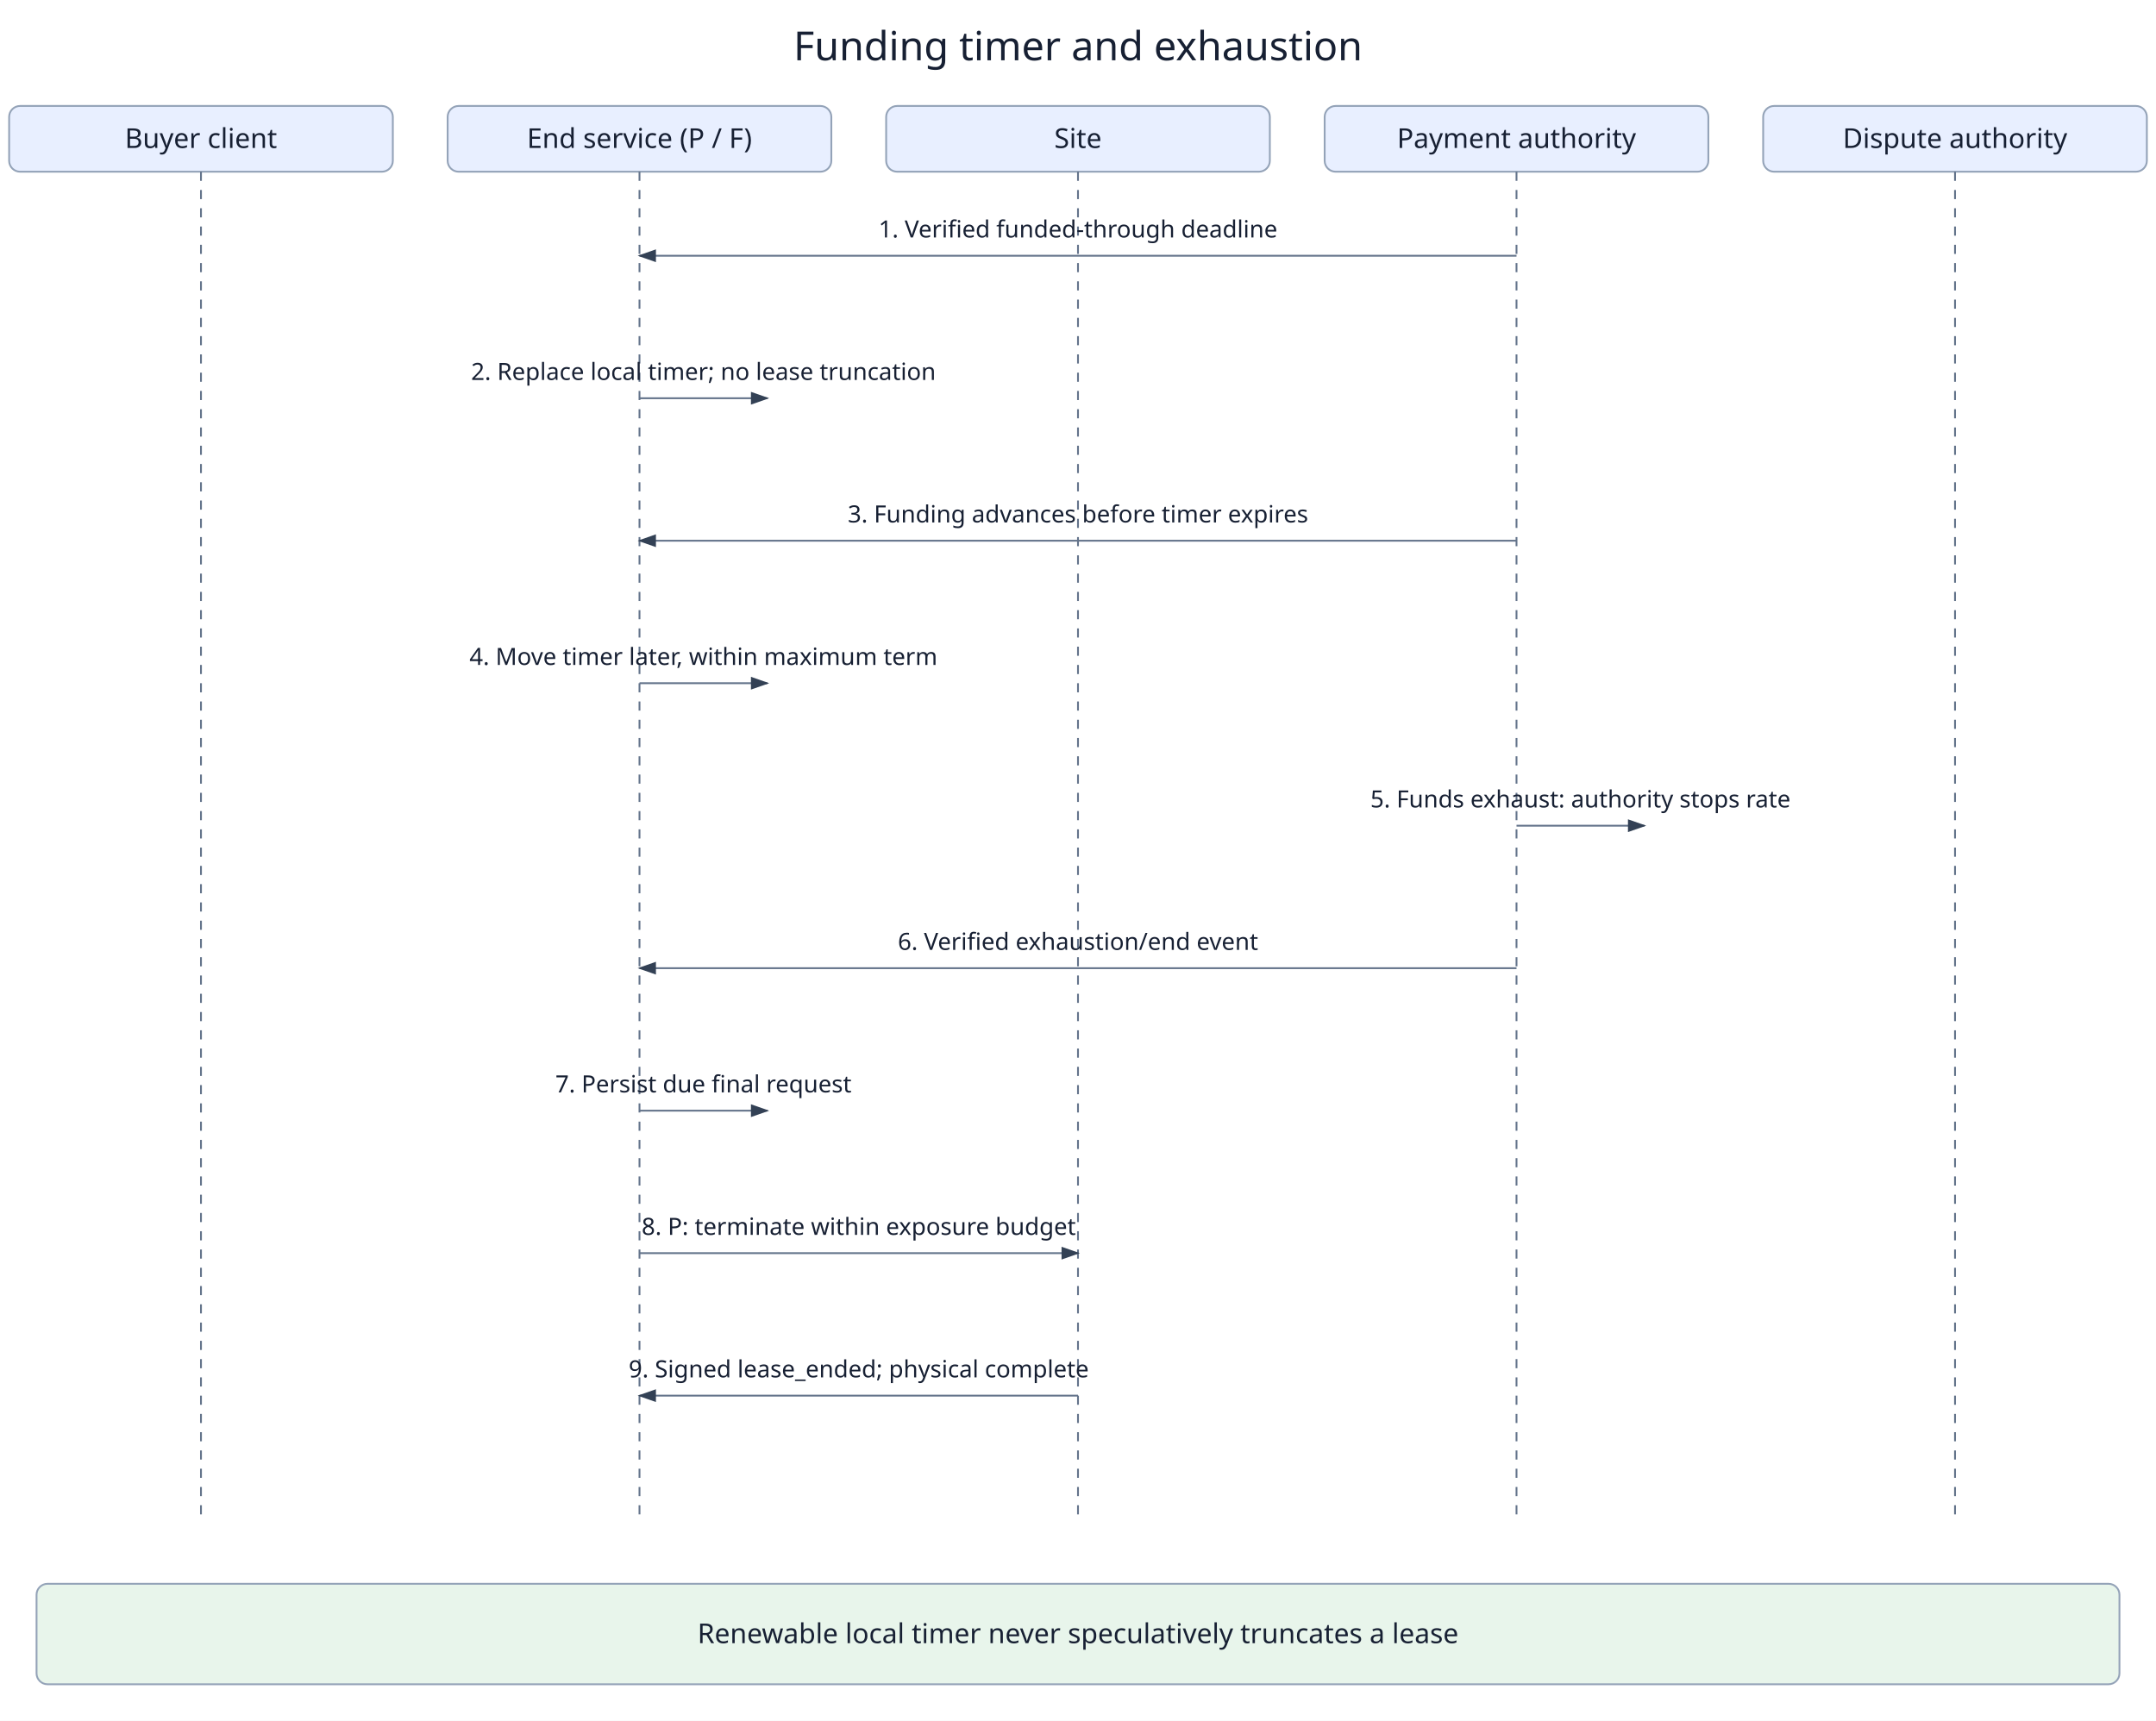
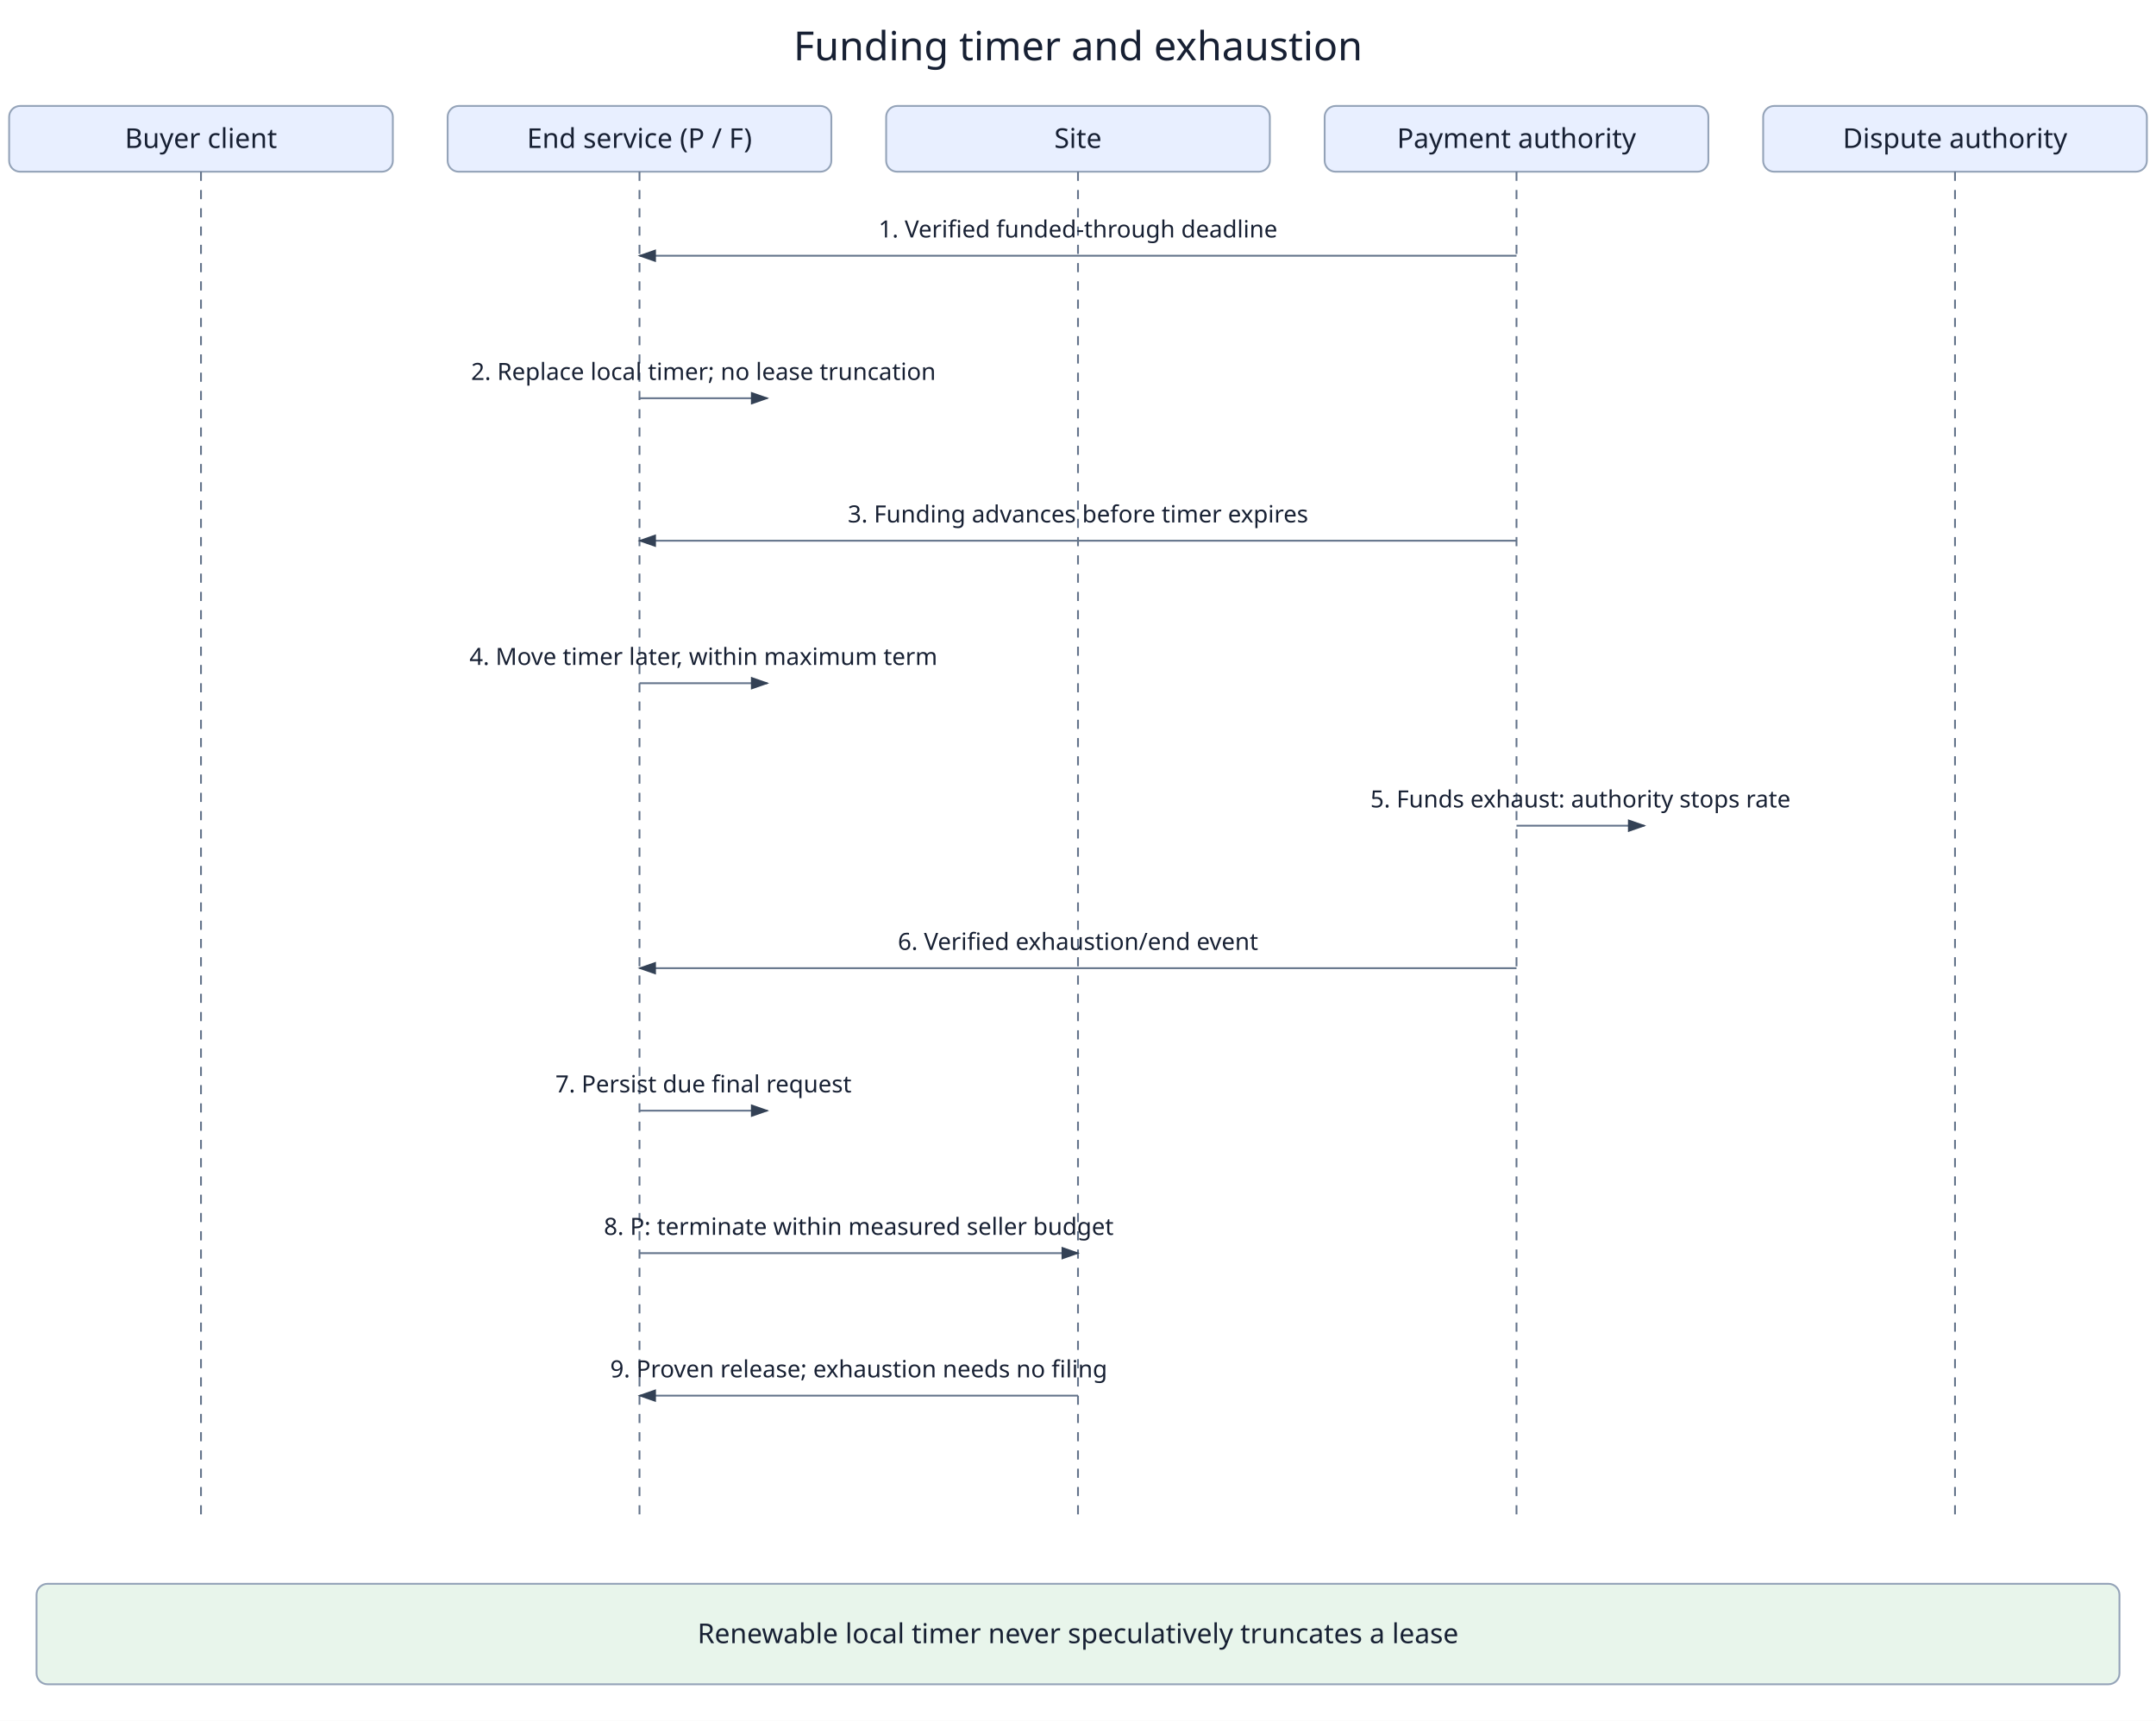
- <svg xmlns="http://www.w3.org/2000/svg" width="1180" height="942" viewBox="0 0 1180 942" content="&lt;mxfile host=&quot;app.diagrams.net&quot;&gt;&lt;diagram name=&quot;Funding timer and exhaustion&quot; id=&quot;06-funds-exhausted&quot;&gt;&lt;mxGraphModel pageWidth=&quot;1180&quot; pageHeight=&quot;942&quot;&gt;&lt;root&gt;&lt;mxCell id=&quot;0&quot; /&gt;&lt;mxCell id=&quot;1&quot; parent=&quot;0&quot; /&gt;&lt;mxCell id=&quot;title&quot; value=&quot;Funding timer and exhaustion&quot; style=&quot;text;fontSize=22;align=center;&quot; vertex=&quot;1&quot; parent=&quot;1&quot;&gt;&lt;mxGeometry x=&quot;20&quot; y=&quot;10&quot; width=&quot;1140&quot; height=&quot;36&quot; as=&quot;geometry&quot; /&gt;&lt;/mxCell&gt;&lt;mxCell id=&quot;head0&quot; value=&quot;Buyer client&quot; style=&quot;rounded=1;fillColor=#e8efff;fontSize=15;&quot; vertex=&quot;1&quot; parent=&quot;1&quot;&gt;&lt;mxGeometry x=&quot;5&quot; y=&quot;58&quot; width=&quot;210&quot; height=&quot;36&quot; as=&quot;geometry&quot; /&gt;&lt;/mxCell&gt;&lt;mxCell id=&quot;line0&quot; style=&quot;dashed=1;endArrow=none;strokeColor=#94a3b8;&quot; edge=&quot;1&quot; parent=&quot;1&quot;&gt;&lt;mxGeometry relative=&quot;1&quot; as=&quot;geometry&quot;&gt;&lt;mxPoint x=&quot;110&quot; y=&quot;94&quot; as=&quot;sourcePoint&quot; /&gt;&lt;mxPoint x=&quot;110&quot; y=&quot;832&quot; as=&quot;targetPoint&quot; /&gt;&lt;/mxGeometry&gt;&lt;/mxCell&gt;&lt;mxCell id=&quot;head1&quot; value=&quot;End service (P / F)&quot; style=&quot;rounded=1;fillColor=#e8efff;fontSize=15;&quot; vertex=&quot;1&quot; parent=&quot;1&quot;&gt;&lt;mxGeometry x=&quot;245&quot; y=&quot;58&quot; width=&quot;210&quot; height=&quot;36&quot; as=&quot;geometry&quot; /&gt;&lt;/mxCell&gt;&lt;mxCell id=&quot;line1&quot; style=&quot;dashed=1;endArrow=none;strokeColor=#94a3b8;&quot; edge=&quot;1&quot; parent=&quot;1&quot;&gt;&lt;mxGeometry relative=&quot;1&quot; as=&quot;geometry&quot;&gt;&lt;mxPoint x=&quot;350&quot; y=&quot;94&quot; as=&quot;sourcePoint&quot; /&gt;&lt;mxPoint x=&quot;350&quot; y=&quot;832&quot; as=&quot;targetPoint&quot; /&gt;&lt;/mxGeometry&gt;&lt;/mxCell&gt;&lt;mxCell id=&quot;head2&quot; value=&quot;Site&quot; style=&quot;rounded=1;fillColor=#e8efff;fontSize=15;&quot; vertex=&quot;1&quot; parent=&quot;1&quot;&gt;&lt;mxGeometry x=&quot;485&quot; y=&quot;58&quot; width=&quot;210&quot; height=&quot;36&quot; as=&quot;geometry&quot; /&gt;&lt;/mxCell&gt;&lt;mxCell id=&quot;line2&quot; style=&quot;dashed=1;endArrow=none;strokeColor=#94a3b8;&quot; edge=&quot;1&quot; parent=&quot;1&quot;&gt;&lt;mxGeometry relative=&quot;1&quot; as=&quot;geometry&quot;&gt;&lt;mxPoint x=&quot;590&quot; y=&quot;94&quot; as=&quot;sourcePoint&quot; /&gt;&lt;mxPoint x=&quot;590&quot; y=&quot;832&quot; as=&quot;targetPoint&quot; /&gt;&lt;/mxGeometry&gt;&lt;/mxCell&gt;&lt;mxCell id=&quot;head3&quot; value=&quot;Payment authority&quot; style=&quot;rounded=1;fillColor=#e8efff;fontSize=15;&quot; vertex=&quot;1&quot; parent=&quot;1&quot;&gt;&lt;mxGeometry x=&quot;725&quot; y=&quot;58&quot; width=&quot;210&quot; height=&quot;36&quot; as=&quot;geometry&quot; /&gt;&lt;/mxCell&gt;&lt;mxCell id=&quot;line3&quot; style=&quot;dashed=1;endArrow=none;strokeColor=#94a3b8;&quot; edge=&quot;1&quot; parent=&quot;1&quot;&gt;&lt;mxGeometry relative=&quot;1&quot; as=&quot;geometry&quot;&gt;&lt;mxPoint x=&quot;830&quot; y=&quot;94&quot; as=&quot;sourcePoint&quot; /&gt;&lt;mxPoint x=&quot;830&quot; y=&quot;832&quot; as=&quot;targetPoint&quot; /&gt;&lt;/mxGeometry&gt;&lt;/mxCell&gt;&lt;mxCell id=&quot;head4&quot; value=&quot;Dispute authority&quot; style=&quot;rounded=1;fillColor=#e8efff;fontSize=15;&quot; vertex=&quot;1&quot; parent=&quot;1&quot;&gt;&lt;mxGeometry x=&quot;965&quot; y=&quot;58&quot; width=&quot;210&quot; height=&quot;36&quot; as=&quot;geometry&quot; /&gt;&lt;/mxCell&gt;&lt;mxCell id=&quot;line4&quot; style=&quot;dashed=1;endArrow=none;strokeColor=#94a3b8;&quot; edge=&quot;1&quot; parent=&quot;1&quot;&gt;&lt;mxGeometry relative=&quot;1&quot; as=&quot;geometry&quot;&gt;&lt;mxPoint x=&quot;1070&quot; y=&quot;94&quot; as=&quot;sourcePoint&quot; /&gt;&lt;mxPoint x=&quot;1070&quot; y=&quot;832&quot; as=&quot;targetPoint&quot; /&gt;&lt;/mxGeometry&gt;&lt;/mxCell&gt;&lt;mxCell id=&quot;edge0&quot; value=&quot;1. Verified funded-through deadline&quot; style=&quot;endArrow=block;fontSize=13;labelBackgroundColor=#ffffff;&quot; edge=&quot;1&quot; parent=&quot;1&quot;&gt;&lt;mxGeometry relative=&quot;1&quot; as=&quot;geometry&quot;&gt;&lt;mxPoint x=&quot;830&quot; y=&quot;140&quot; as=&quot;sourcePoint&quot; /&gt;&lt;mxPoint x=&quot;350&quot; y=&quot;140&quot; as=&quot;targetPoint&quot; /&gt;&lt;/mxGeometry&gt;&lt;/mxCell&gt;&lt;mxCell id=&quot;edge1&quot; value=&quot;2. Replace local timer; no lease truncation&quot; style=&quot;endArrow=block;fontSize=13;labelBackgroundColor=#ffffff;&quot; edge=&quot;1&quot; parent=&quot;1&quot;&gt;&lt;mxGeometry relative=&quot;1&quot; as=&quot;geometry&quot;&gt;&lt;mxPoint x=&quot;350&quot; y=&quot;218&quot; as=&quot;sourcePoint&quot; /&gt;&lt;mxPoint x=&quot;420&quot; y=&quot;218&quot; as=&quot;targetPoint&quot; /&gt;&lt;/mxGeometry&gt;&lt;/mxCell&gt;&lt;mxCell id=&quot;edge2&quot; value=&quot;3. Funding advances before timer expires&quot; style=&quot;endArrow=block;fontSize=13;labelBackgroundColor=#ffffff;&quot; edge=&quot;1&quot; parent=&quot;1&quot;&gt;&lt;mxGeometry relative=&quot;1&quot; as=&quot;geometry&quot;&gt;&lt;mxPoint x=&quot;830&quot; y=&quot;296&quot; as=&quot;sourcePoint&quot; /&gt;&lt;mxPoint x=&quot;350&quot; y=&quot;296&quot; as=&quot;targetPoint&quot; /&gt;&lt;/mxGeometry&gt;&lt;/mxCell&gt;&lt;mxCell id=&quot;edge3&quot; value=&quot;4. Move timer later, within maximum term&quot; style=&quot;endArrow=block;fontSize=13;labelBackgroundColor=#ffffff;&quot; edge=&quot;1&quot; parent=&quot;1&quot;&gt;&lt;mxGeometry relative=&quot;1&quot; as=&quot;geometry&quot;&gt;&lt;mxPoint x=&quot;350&quot; y=&quot;374&quot; as=&quot;sourcePoint&quot; /&gt;&lt;mxPoint x=&quot;420&quot; y=&quot;374&quot; as=&quot;targetPoint&quot; /&gt;&lt;/mxGeometry&gt;&lt;/mxCell&gt;&lt;mxCell id=&quot;edge4&quot; value=&quot;5. Funds exhaust: authority stops rate&quot; style=&quot;endArrow=block;fontSize=13;labelBackgroundColor=#ffffff;&quot; edge=&quot;1&quot; parent=&quot;1&quot;&gt;&lt;mxGeometry relative=&quot;1&quot; as=&quot;geometry&quot;&gt;&lt;mxPoint x=&quot;830&quot; y=&quot;452&quot; as=&quot;sourcePoint&quot; /&gt;&lt;mxPoint x=&quot;900&quot; y=&quot;452&quot; as=&quot;targetPoint&quot; /&gt;&lt;/mxGeometry&gt;&lt;/mxCell&gt;&lt;mxCell id=&quot;edge5&quot; value=&quot;6. Verified exhaustion/end event&quot; style=&quot;endArrow=block;fontSize=13;labelBackgroundColor=#ffffff;&quot; edge=&quot;1&quot; parent=&quot;1&quot;&gt;&lt;mxGeometry relative=&quot;1&quot; as=&quot;geometry&quot;&gt;&lt;mxPoint x=&quot;830&quot; y=&quot;530&quot; as=&quot;sourcePoint&quot; /&gt;&lt;mxPoint x=&quot;350&quot; y=&quot;530&quot; as=&quot;targetPoint&quot; /&gt;&lt;/mxGeometry&gt;&lt;/mxCell&gt;&lt;mxCell id=&quot;edge6&quot; value=&quot;7. Persist due final request&quot; style=&quot;endArrow=block;fontSize=13;labelBackgroundColor=#ffffff;&quot; edge=&quot;1&quot; parent=&quot;1&quot;&gt;&lt;mxGeometry relative=&quot;1&quot; as=&quot;geometry&quot;&gt;&lt;mxPoint x=&quot;350&quot; y=&quot;608&quot; as=&quot;sourcePoint&quot; /&gt;&lt;mxPoint x=&quot;420&quot; y=&quot;608&quot; as=&quot;targetPoint&quot; /&gt;&lt;/mxGeometry&gt;&lt;/mxCell&gt;&lt;mxCell id=&quot;edge7&quot; value=&quot;8. P: terminate within exposure budget&quot; style=&quot;endArrow=block;fontSize=13;labelBackgroundColor=#ffffff;&quot; edge=&quot;1&quot; parent=&quot;1&quot;&gt;&lt;mxGeometry relative=&quot;1&quot; as=&quot;geometry&quot;&gt;&lt;mxPoint x=&quot;350&quot; y=&quot;686&quot; as=&quot;sourcePoint&quot; /&gt;&lt;mxPoint x=&quot;590&quot; y=&quot;686&quot; as=&quot;targetPoint&quot; /&gt;&lt;/mxGeometry&gt;&lt;/mxCell&gt;&lt;mxCell id=&quot;edge8&quot; value=&quot;9. Signed lease_ended; physical complete&quot; style=&quot;endArrow=block;fontSize=13;labelBackgroundColor=#ffffff;&quot; edge=&quot;1&quot; parent=&quot;1&quot;&gt;&lt;mxGeometry relative=&quot;1&quot; as=&quot;geometry&quot;&gt;&lt;mxPoint x=&quot;590&quot; y=&quot;764&quot; as=&quot;sourcePoint&quot; /&gt;&lt;mxPoint x=&quot;350&quot; y=&quot;764&quot; as=&quot;targetPoint&quot; /&gt;&lt;/mxGeometry&gt;&lt;/mxCell&gt;&lt;mxCell id=&quot;outcome&quot; value=&quot;Renewable local timer never speculatively truncates a lease&quot; style=&quot;rounded=1;fillColor=#e8f5eb;fontSize=15;&quot; vertex=&quot;1&quot; parent=&quot;1&quot;&gt;&lt;mxGeometry x=&quot;20&quot; y=&quot;867&quot; width=&quot;1140&quot; height=&quot;55&quot; as=&quot;geometry&quot; /&gt;&lt;/mxCell&gt;&lt;/root&gt;&lt;/mxGraphModel&gt;&lt;/diagram&gt;&lt;/mxfile&gt;">
+ <svg xmlns="http://www.w3.org/2000/svg" width="1180" height="942" viewBox="0 0 1180 942" content="&lt;mxfile host=&quot;app.diagrams.net&quot;&gt;&lt;diagram name=&quot;Funding timer and exhaustion&quot; id=&quot;06-funds-exhausted&quot;&gt;&lt;mxGraphModel pageWidth=&quot;1180&quot; pageHeight=&quot;942&quot;&gt;&lt;root&gt;&lt;mxCell id=&quot;0&quot; /&gt;&lt;mxCell id=&quot;1&quot; parent=&quot;0&quot; /&gt;&lt;mxCell id=&quot;title&quot; value=&quot;Funding timer and exhaustion&quot; style=&quot;text;fontSize=22;align=center;&quot; vertex=&quot;1&quot; parent=&quot;1&quot;&gt;&lt;mxGeometry x=&quot;20&quot; y=&quot;10&quot; width=&quot;1140&quot; height=&quot;36&quot; as=&quot;geometry&quot; /&gt;&lt;/mxCell&gt;&lt;mxCell id=&quot;head0&quot; value=&quot;Buyer client&quot; style=&quot;rounded=1;fillColor=#e8efff;fontSize=15;&quot; vertex=&quot;1&quot; parent=&quot;1&quot;&gt;&lt;mxGeometry x=&quot;5&quot; y=&quot;58&quot; width=&quot;210&quot; height=&quot;36&quot; as=&quot;geometry&quot; /&gt;&lt;/mxCell&gt;&lt;mxCell id=&quot;line0&quot; style=&quot;dashed=1;endArrow=none;strokeColor=#94a3b8;&quot; edge=&quot;1&quot; parent=&quot;1&quot;&gt;&lt;mxGeometry relative=&quot;1&quot; as=&quot;geometry&quot;&gt;&lt;mxPoint x=&quot;110&quot; y=&quot;94&quot; as=&quot;sourcePoint&quot; /&gt;&lt;mxPoint x=&quot;110&quot; y=&quot;832&quot; as=&quot;targetPoint&quot; /&gt;&lt;/mxGeometry&gt;&lt;/mxCell&gt;&lt;mxCell id=&quot;head1&quot; value=&quot;End service (P / F)&quot; style=&quot;rounded=1;fillColor=#e8efff;fontSize=15;&quot; vertex=&quot;1&quot; parent=&quot;1&quot;&gt;&lt;mxGeometry x=&quot;245&quot; y=&quot;58&quot; width=&quot;210&quot; height=&quot;36&quot; as=&quot;geometry&quot; /&gt;&lt;/mxCell&gt;&lt;mxCell id=&quot;line1&quot; style=&quot;dashed=1;endArrow=none;strokeColor=#94a3b8;&quot; edge=&quot;1&quot; parent=&quot;1&quot;&gt;&lt;mxGeometry relative=&quot;1&quot; as=&quot;geometry&quot;&gt;&lt;mxPoint x=&quot;350&quot; y=&quot;94&quot; as=&quot;sourcePoint&quot; /&gt;&lt;mxPoint x=&quot;350&quot; y=&quot;832&quot; as=&quot;targetPoint&quot; /&gt;&lt;/mxGeometry&gt;&lt;/mxCell&gt;&lt;mxCell id=&quot;head2&quot; value=&quot;Site&quot; style=&quot;rounded=1;fillColor=#e8efff;fontSize=15;&quot; vertex=&quot;1&quot; parent=&quot;1&quot;&gt;&lt;mxGeometry x=&quot;485&quot; y=&quot;58&quot; width=&quot;210&quot; height=&quot;36&quot; as=&quot;geometry&quot; /&gt;&lt;/mxCell&gt;&lt;mxCell id=&quot;line2&quot; style=&quot;dashed=1;endArrow=none;strokeColor=#94a3b8;&quot; edge=&quot;1&quot; parent=&quot;1&quot;&gt;&lt;mxGeometry relative=&quot;1&quot; as=&quot;geometry&quot;&gt;&lt;mxPoint x=&quot;590&quot; y=&quot;94&quot; as=&quot;sourcePoint&quot; /&gt;&lt;mxPoint x=&quot;590&quot; y=&quot;832&quot; as=&quot;targetPoint&quot; /&gt;&lt;/mxGeometry&gt;&lt;/mxCell&gt;&lt;mxCell id=&quot;head3&quot; value=&quot;Payment authority&quot; style=&quot;rounded=1;fillColor=#e8efff;fontSize=15;&quot; vertex=&quot;1&quot; parent=&quot;1&quot;&gt;&lt;mxGeometry x=&quot;725&quot; y=&quot;58&quot; width=&quot;210&quot; height=&quot;36&quot; as=&quot;geometry&quot; /&gt;&lt;/mxCell&gt;&lt;mxCell id=&quot;line3&quot; style=&quot;dashed=1;endArrow=none;strokeColor=#94a3b8;&quot; edge=&quot;1&quot; parent=&quot;1&quot;&gt;&lt;mxGeometry relative=&quot;1&quot; as=&quot;geometry&quot;&gt;&lt;mxPoint x=&quot;830&quot; y=&quot;94&quot; as=&quot;sourcePoint&quot; /&gt;&lt;mxPoint x=&quot;830&quot; y=&quot;832&quot; as=&quot;targetPoint&quot; /&gt;&lt;/mxGeometry&gt;&lt;/mxCell&gt;&lt;mxCell id=&quot;head4&quot; value=&quot;Dispute authority&quot; style=&quot;rounded=1;fillColor=#e8efff;fontSize=15;&quot; vertex=&quot;1&quot; parent=&quot;1&quot;&gt;&lt;mxGeometry x=&quot;965&quot; y=&quot;58&quot; width=&quot;210&quot; height=&quot;36&quot; as=&quot;geometry&quot; /&gt;&lt;/mxCell&gt;&lt;mxCell id=&quot;line4&quot; style=&quot;dashed=1;endArrow=none;strokeColor=#94a3b8;&quot; edge=&quot;1&quot; parent=&quot;1&quot;&gt;&lt;mxGeometry relative=&quot;1&quot; as=&quot;geometry&quot;&gt;&lt;mxPoint x=&quot;1070&quot; y=&quot;94&quot; as=&quot;sourcePoint&quot; /&gt;&lt;mxPoint x=&quot;1070&quot; y=&quot;832&quot; as=&quot;targetPoint&quot; /&gt;&lt;/mxGeometry&gt;&lt;/mxCell&gt;&lt;mxCell id=&quot;edge0&quot; value=&quot;1. Verified funded-through deadline&quot; style=&quot;endArrow=block;fontSize=13;labelBackgroundColor=#ffffff;&quot; edge=&quot;1&quot; parent=&quot;1&quot;&gt;&lt;mxGeometry relative=&quot;1&quot; as=&quot;geometry&quot;&gt;&lt;mxPoint x=&quot;830&quot; y=&quot;140&quot; as=&quot;sourcePoint&quot; /&gt;&lt;mxPoint x=&quot;350&quot; y=&quot;140&quot; as=&quot;targetPoint&quot; /&gt;&lt;/mxGeometry&gt;&lt;/mxCell&gt;&lt;mxCell id=&quot;edge1&quot; value=&quot;2. Replace local timer; no lease truncation&quot; style=&quot;endArrow=block;fontSize=13;labelBackgroundColor=#ffffff;&quot; edge=&quot;1&quot; parent=&quot;1&quot;&gt;&lt;mxGeometry relative=&quot;1&quot; as=&quot;geometry&quot;&gt;&lt;mxPoint x=&quot;350&quot; y=&quot;218&quot; as=&quot;sourcePoint&quot; /&gt;&lt;mxPoint x=&quot;420&quot; y=&quot;218&quot; as=&quot;targetPoint&quot; /&gt;&lt;/mxGeometry&gt;&lt;/mxCell&gt;&lt;mxCell id=&quot;edge2&quot; value=&quot;3. Funding advances before timer expires&quot; style=&quot;endArrow=block;fontSize=13;labelBackgroundColor=#ffffff;&quot; edge=&quot;1&quot; parent=&quot;1&quot;&gt;&lt;mxGeometry relative=&quot;1&quot; as=&quot;geometry&quot;&gt;&lt;mxPoint x=&quot;830&quot; y=&quot;296&quot; as=&quot;sourcePoint&quot; /&gt;&lt;mxPoint x=&quot;350&quot; y=&quot;296&quot; as=&quot;targetPoint&quot; /&gt;&lt;/mxGeometry&gt;&lt;/mxCell&gt;&lt;mxCell id=&quot;edge3&quot; value=&quot;4. Move timer later, within maximum term&quot; style=&quot;endArrow=block;fontSize=13;labelBackgroundColor=#ffffff;&quot; edge=&quot;1&quot; parent=&quot;1&quot;&gt;&lt;mxGeometry relative=&quot;1&quot; as=&quot;geometry&quot;&gt;&lt;mxPoint x=&quot;350&quot; y=&quot;374&quot; as=&quot;sourcePoint&quot; /&gt;&lt;mxPoint x=&quot;420&quot; y=&quot;374&quot; as=&quot;targetPoint&quot; /&gt;&lt;/mxGeometry&gt;&lt;/mxCell&gt;&lt;mxCell id=&quot;edge4&quot; value=&quot;5. Funds exhaust: authority stops rate&quot; style=&quot;endArrow=block;fontSize=13;labelBackgroundColor=#ffffff;&quot; edge=&quot;1&quot; parent=&quot;1&quot;&gt;&lt;mxGeometry relative=&quot;1&quot; as=&quot;geometry&quot;&gt;&lt;mxPoint x=&quot;830&quot; y=&quot;452&quot; as=&quot;sourcePoint&quot; /&gt;&lt;mxPoint x=&quot;900&quot; y=&quot;452&quot; as=&quot;targetPoint&quot; /&gt;&lt;/mxGeometry&gt;&lt;/mxCell&gt;&lt;mxCell id=&quot;edge5&quot; value=&quot;6. Verified exhaustion/end event&quot; style=&quot;endArrow=block;fontSize=13;labelBackgroundColor=#ffffff;&quot; edge=&quot;1&quot; parent=&quot;1&quot;&gt;&lt;mxGeometry relative=&quot;1&quot; as=&quot;geometry&quot;&gt;&lt;mxPoint x=&quot;830&quot; y=&quot;530&quot; as=&quot;sourcePoint&quot; /&gt;&lt;mxPoint x=&quot;350&quot; y=&quot;530&quot; as=&quot;targetPoint&quot; /&gt;&lt;/mxGeometry&gt;&lt;/mxCell&gt;&lt;mxCell id=&quot;edge6&quot; value=&quot;7. Persist due final request&quot; style=&quot;endArrow=block;fontSize=13;labelBackgroundColor=#ffffff;&quot; edge=&quot;1&quot; parent=&quot;1&quot;&gt;&lt;mxGeometry relative=&quot;1&quot; as=&quot;geometry&quot;&gt;&lt;mxPoint x=&quot;350&quot; y=&quot;608&quot; as=&quot;sourcePoint&quot; /&gt;&lt;mxPoint x=&quot;420&quot; y=&quot;608&quot; as=&quot;targetPoint&quot; /&gt;&lt;/mxGeometry&gt;&lt;/mxCell&gt;&lt;mxCell id=&quot;edge7&quot; value=&quot;8. P: terminate within measured seller budget&quot; style=&quot;endArrow=block;fontSize=13;labelBackgroundColor=#ffffff;&quot; edge=&quot;1&quot; parent=&quot;1&quot;&gt;&lt;mxGeometry relative=&quot;1&quot; as=&quot;geometry&quot;&gt;&lt;mxPoint x=&quot;350&quot; y=&quot;686&quot; as=&quot;sourcePoint&quot; /&gt;&lt;mxPoint x=&quot;590&quot; y=&quot;686&quot; as=&quot;targetPoint&quot; /&gt;&lt;/mxGeometry&gt;&lt;/mxCell&gt;&lt;mxCell id=&quot;edge8&quot; value=&quot;9. Proven release; exhaustion needs no filing&quot; style=&quot;endArrow=block;fontSize=13;labelBackgroundColor=#ffffff;&quot; edge=&quot;1&quot; parent=&quot;1&quot;&gt;&lt;mxGeometry relative=&quot;1&quot; as=&quot;geometry&quot;&gt;&lt;mxPoint x=&quot;590&quot; y=&quot;764&quot; as=&quot;sourcePoint&quot; /&gt;&lt;mxPoint x=&quot;350&quot; y=&quot;764&quot; as=&quot;targetPoint&quot; /&gt;&lt;/mxGeometry&gt;&lt;/mxCell&gt;&lt;mxCell id=&quot;outcome&quot; value=&quot;Renewable local timer never speculatively truncates a lease&quot; style=&quot;rounded=1;fillColor=#e8f5eb;fontSize=15;&quot; vertex=&quot;1&quot; parent=&quot;1&quot;&gt;&lt;mxGeometry x=&quot;20&quot; y=&quot;867&quot; width=&quot;1140&quot; height=&quot;55&quot; as=&quot;geometry&quot; /&gt;&lt;/mxCell&gt;&lt;/root&gt;&lt;/mxGraphModel&gt;&lt;/diagram&gt;&lt;/mxfile&gt;">
  <defs>
    <marker id="arrow" markerWidth="10" markerHeight="7" refX="9" refY="3.5" orient="auto">
      <polygon points="0 0, 10 3.5, 0 7" fill="#334155" />
    </marker>
  </defs>
  <rect width="100%" height="100%" fill="white" />
  <text x="590.0" y="33.0" text-anchor="middle" font-family="sans-serif" font-size="22" fill="#172033">Funding timer and exhaustion</text>
  <rect x="5.0" y="58.0" width="210.0" height="36.0" rx="6" fill="#e8efff" stroke="#94a3b8" />
  <text x="110.0" y="81.0" text-anchor="middle" font-family="sans-serif" font-size="15" fill="#172033">Buyer client</text>
  <line x1="110" y1="94" x2="110" y2="832" stroke="#64748b" stroke-dasharray="5 5" />
  <rect x="245.0" y="58.0" width="210.0" height="36.0" rx="6" fill="#e8efff" stroke="#94a3b8" />
  <text x="350.0" y="81.0" text-anchor="middle" font-family="sans-serif" font-size="15" fill="#172033">End service (P / F)</text>
  <line x1="350" y1="94" x2="350" y2="832" stroke="#64748b" stroke-dasharray="5 5" />
  <rect x="485.0" y="58.0" width="210.0" height="36.0" rx="6" fill="#e8efff" stroke="#94a3b8" />
  <text x="590.0" y="81.0" text-anchor="middle" font-family="sans-serif" font-size="15" fill="#172033">Site</text>
  <line x1="590" y1="94" x2="590" y2="832" stroke="#64748b" stroke-dasharray="5 5" />
  <rect x="725.0" y="58.0" width="210.0" height="36.0" rx="6" fill="#e8efff" stroke="#94a3b8" />
  <text x="830.0" y="81.0" text-anchor="middle" font-family="sans-serif" font-size="15" fill="#172033">Payment authority</text>
  <line x1="830" y1="94" x2="830" y2="832" stroke="#64748b" stroke-dasharray="5 5" />
  <rect x="965.0" y="58.0" width="210.0" height="36.0" rx="6" fill="#e8efff" stroke="#94a3b8" />
  <text x="1070.0" y="81.0" text-anchor="middle" font-family="sans-serif" font-size="15" fill="#172033">Dispute authority</text>
  <line x1="1070" y1="94" x2="1070" y2="832" stroke="#64748b" stroke-dasharray="5 5" />
  <line x1="830" y1="140" x2="350" y2="140" stroke="#64748b" marker-end="url(#arrow)" />
  <text x="590.0" y="130.0" text-anchor="middle" font-family="sans-serif" font-size="13" fill="#172033">1. Verified funded-through deadline</text>
  <line x1="350" y1="218" x2="420" y2="218" stroke="#64748b" marker-end="url(#arrow)" />
  <text x="385.0" y="208.0" text-anchor="middle" font-family="sans-serif" font-size="13" fill="#172033">2. Replace local timer; no lease truncation</text>
  <line x1="830" y1="296" x2="350" y2="296" stroke="#64748b" marker-end="url(#arrow)" />
  <text x="590.0" y="286.0" text-anchor="middle" font-family="sans-serif" font-size="13" fill="#172033">3. Funding advances before timer expires</text>
  <line x1="350" y1="374" x2="420" y2="374" stroke="#64748b" marker-end="url(#arrow)" />
  <text x="385.0" y="364.0" text-anchor="middle" font-family="sans-serif" font-size="13" fill="#172033">4. Move timer later, within maximum term</text>
  <line x1="830" y1="452" x2="900" y2="452" stroke="#64748b" marker-end="url(#arrow)" />
  <text x="865.0" y="442.0" text-anchor="middle" font-family="sans-serif" font-size="13" fill="#172033">5. Funds exhaust: authority stops rate</text>
  <line x1="830" y1="530" x2="350" y2="530" stroke="#64748b" marker-end="url(#arrow)" />
  <text x="590.0" y="520.0" text-anchor="middle" font-family="sans-serif" font-size="13" fill="#172033">6. Verified exhaustion/end event</text>
  <line x1="350" y1="608" x2="420" y2="608" stroke="#64748b" marker-end="url(#arrow)" />
  <text x="385.0" y="598.0" text-anchor="middle" font-family="sans-serif" font-size="13" fill="#172033">7. Persist due final request</text>
  <line x1="350" y1="686" x2="590" y2="686" stroke="#64748b" marker-end="url(#arrow)" />
-   <text x="470.0" y="676.0" text-anchor="middle" font-family="sans-serif" font-size="13" fill="#172033">8. P: terminate within exposure budget</text>
+   <text x="470.0" y="676.0" text-anchor="middle" font-family="sans-serif" font-size="13" fill="#172033">8. P: terminate within measured seller budget</text>
  <line x1="590" y1="764" x2="350" y2="764" stroke="#64748b" marker-end="url(#arrow)" />
-   <text x="470.0" y="754.0" text-anchor="middle" font-family="sans-serif" font-size="13" fill="#172033">9. Signed lease_ended; physical complete</text>
+   <text x="470.0" y="754.0" text-anchor="middle" font-family="sans-serif" font-size="13" fill="#172033">9. Proven release; exhaustion needs no filing</text>
  <rect x="20.0" y="867.0" width="1140.0" height="55.0" rx="6" fill="#e8f5eb" stroke="#94a3b8" />
  <text x="590.0" y="899.5" text-anchor="middle" font-family="sans-serif" font-size="15" fill="#172033">Renewable local timer never speculatively truncates a lease</text>
</svg>
